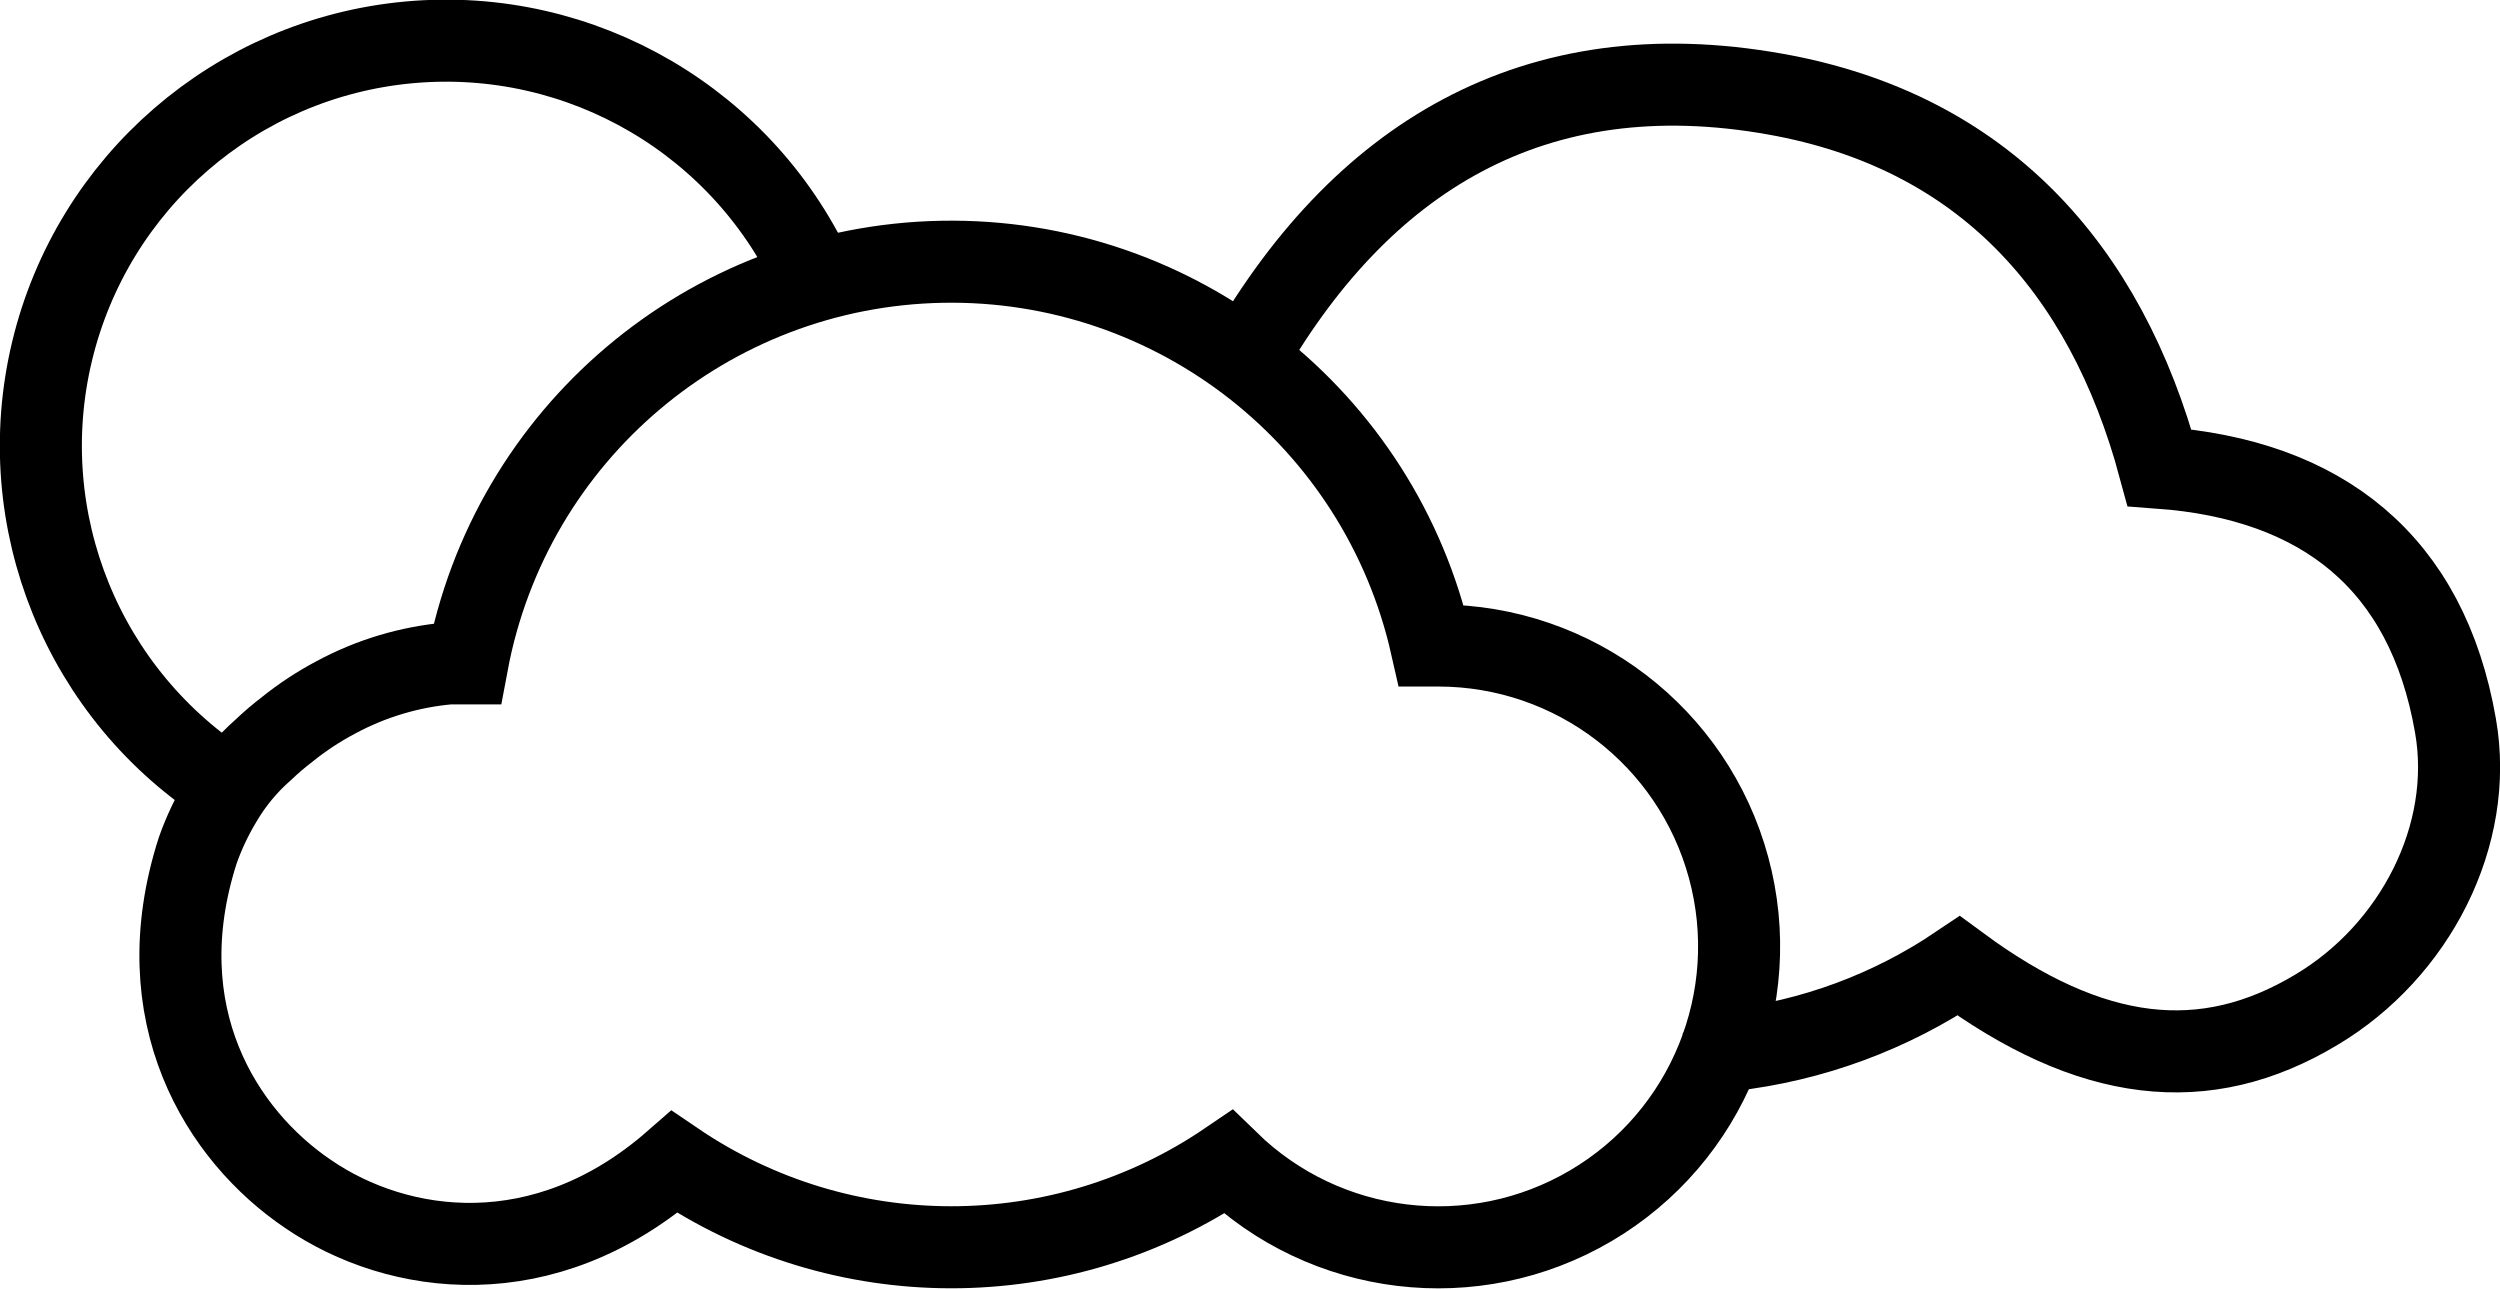
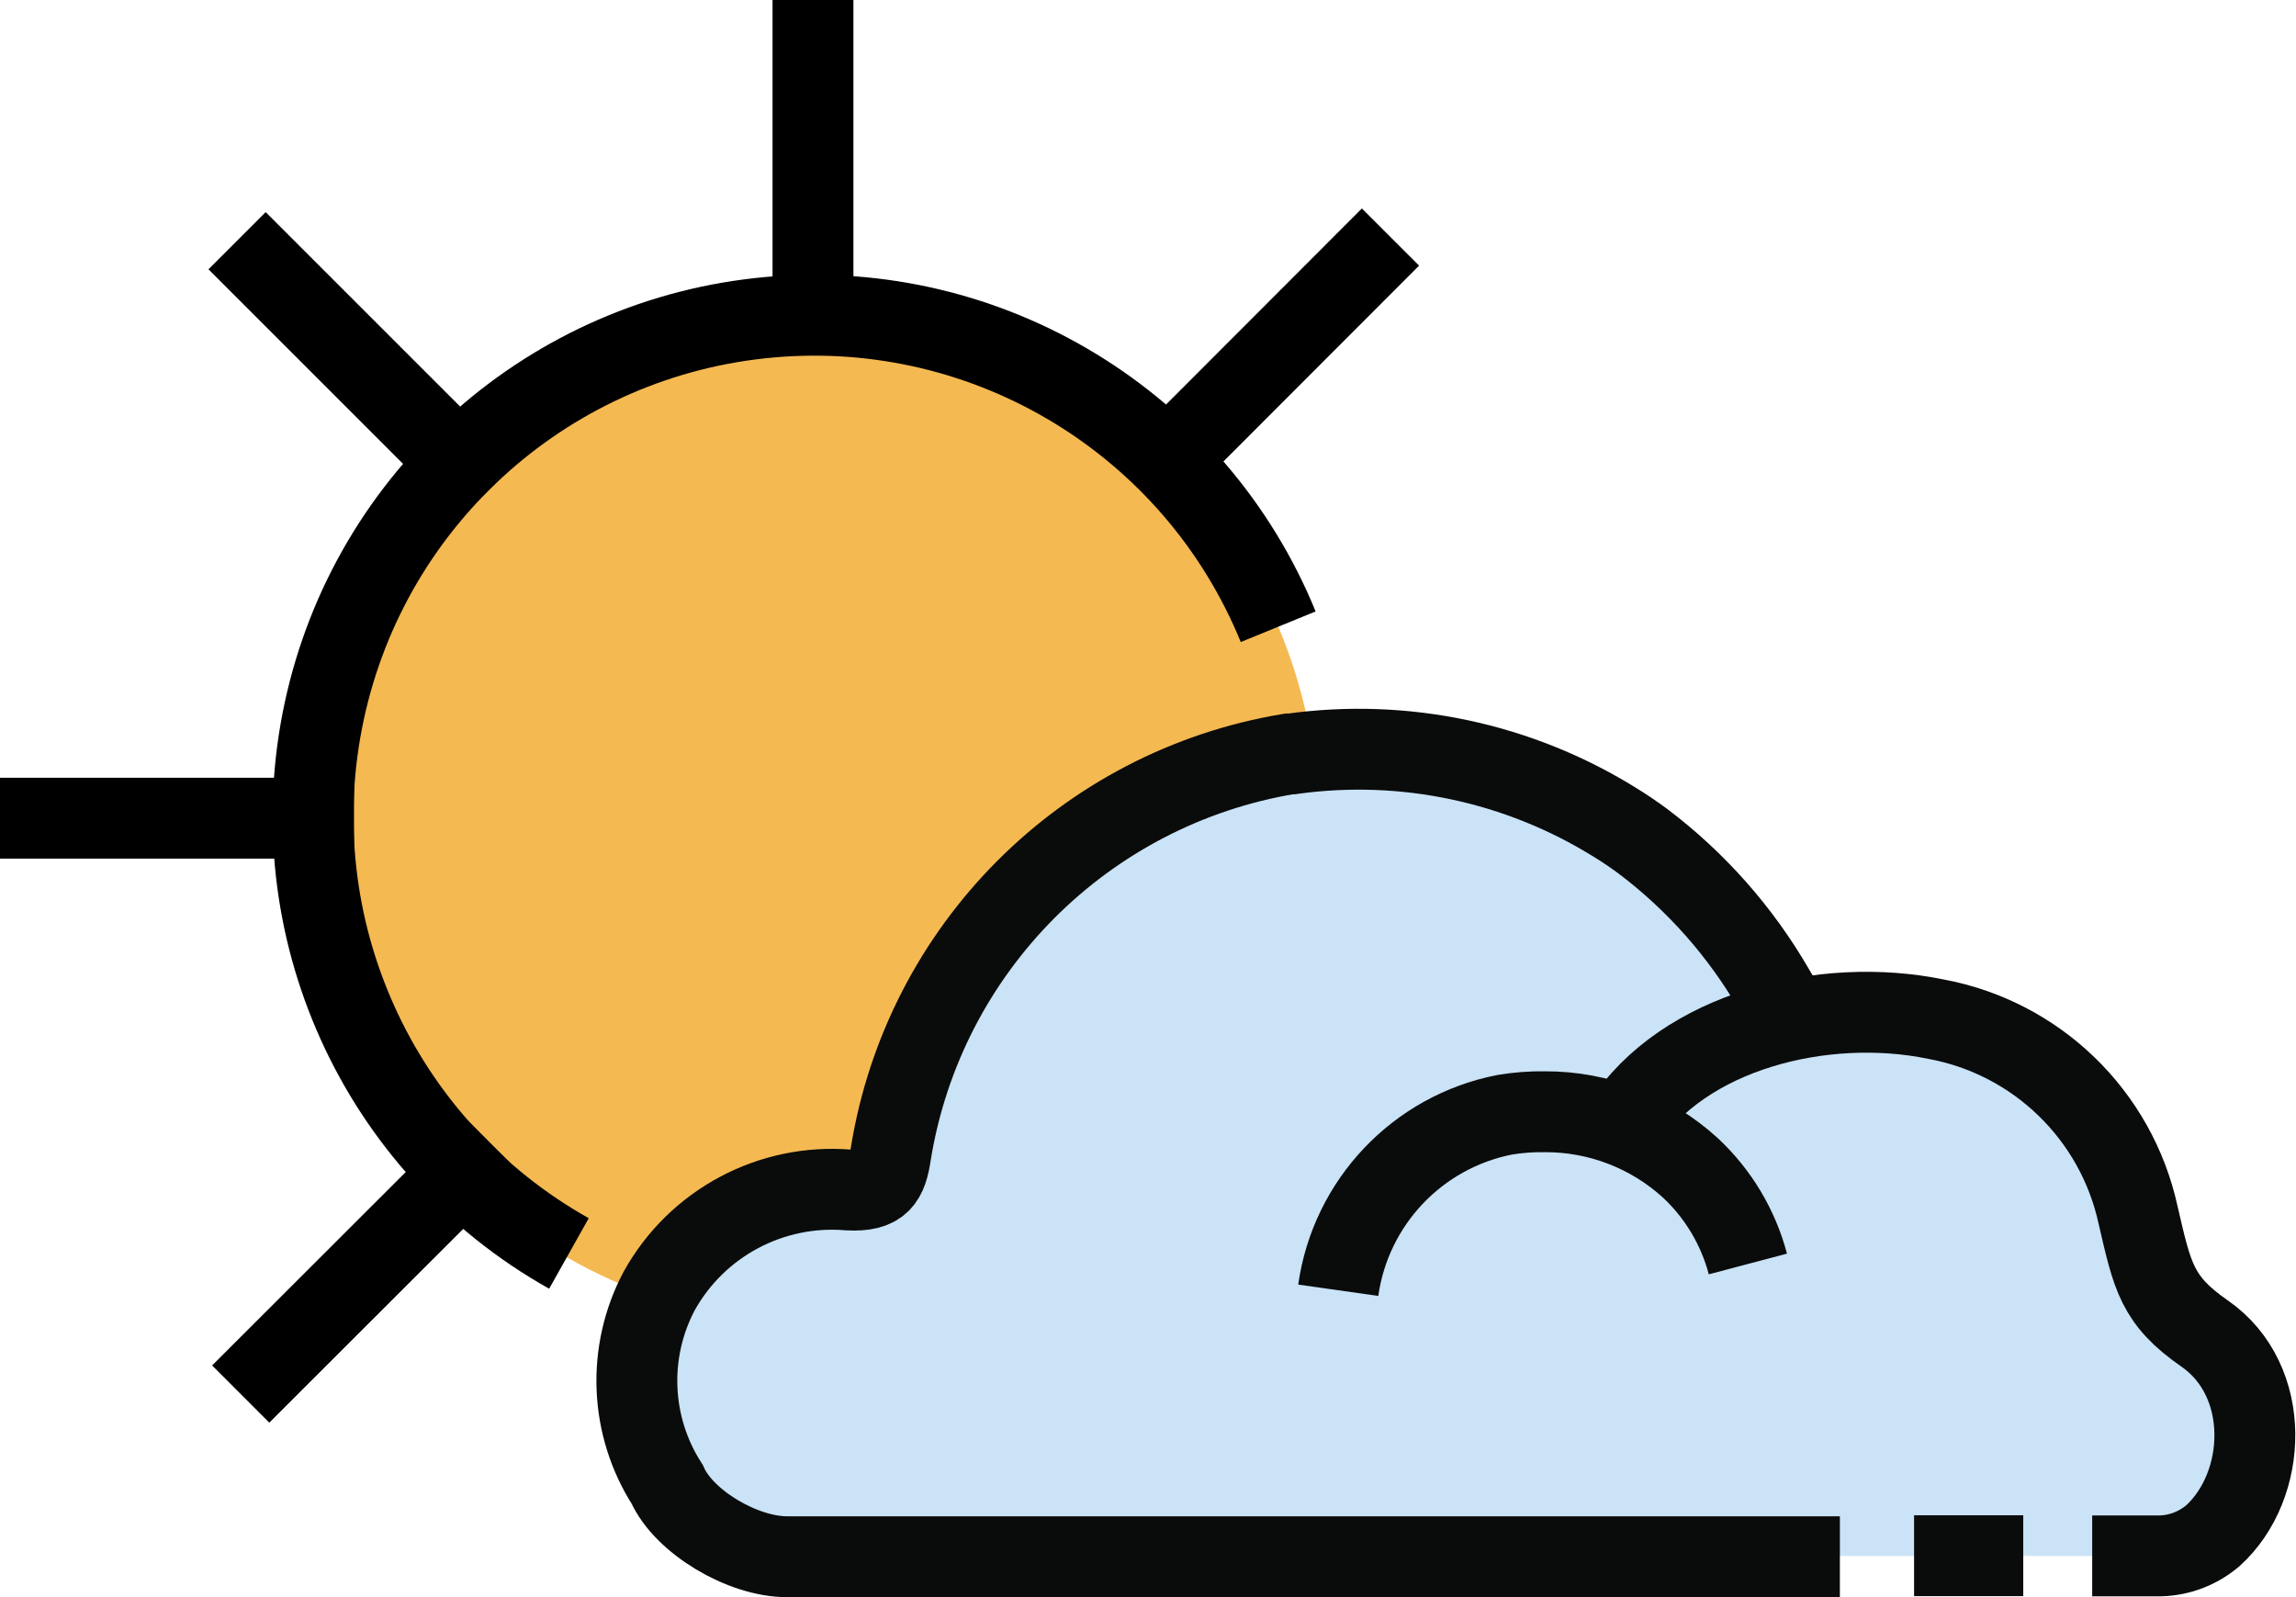
- <svg xmlns="http://www.w3.org/2000/svg" viewBox="0 0 121.88 62.82">
+ <svg xmlns="http://www.w3.org/2000/svg" viewBox="0 0 113.56 78.96">
  <defs>
-     <style>.cls-1{fill:none;stroke:#000;stroke-miterlimit:10;stroke-width:4px;}</style>
+     <style>.cls-1{fill:#f5b952;}.cls-2{fill:#cae3f6;}.cls-3,.cls-4,.cls-5{fill:none;stroke-miterlimit:10;stroke-width:4px;}.cls-3,.cls-4{stroke:#000;}.cls-4{stroke-linecap:square;}.cls-5{stroke:#0a0b0b;}</style>
  </defs>
  <g id="Layer_2" data-name="Layer 2">
    <g id="Layer_1-2" data-name="Layer 1">
-       <path class="cls-1" d="M39.79,13.71A19.75,19.75,0,1,0,11.21,38.44" />
-       <path class="cls-1" d="M83.58,51.66a1.27,1.27,0,0,1,.78-.46,25,25,0,0,0,11.13-4.11c6.44,4.75,12,5.41,17.45,2.13,4.78-2.85,7.71-8.49,6.77-13.84-1.39-8-6.53-12-14.43-12.58C102.64,13,96.6,6.38,86.56,4.59c-11.74-2.1-20.29,3.05-26,13.23" />
-       <path class="cls-1" d="M70.14,31.47l-.36,0a24,24,0,0,0-47,.87c-.29,0-.58,0-.87,0A14.27,14.27,0,0,0,16.37,34,14.8,14.8,0,0,0,14,35.56a14.06,14.06,0,0,0-1.17,1,10.07,10.07,0,0,0-2.06,2.5,13.13,13.13,0,0,0-1.13,2.4c-2.57,8,1.16,13.9,5.38,16.75,4.38,3,11.5,4,17.86-1.56a24,24,0,0,0,27,0A14.67,14.67,0,1,0,70.14,31.47Z" />
+       <path class="cls-1" d="M40.4,15.88A24.8,24.8,0,1,0,65.19,40.67,24.82,24.82,0,0,0,40.4,15.88Z" />
+       <path class="cls-2" d="M91,77H38.92c-2.19,0-5.09-1.72-5.92-3.58a9.49,9.49,0,0,1-.4-9.56,9.78,9.78,0,0,1,9.37-5c1.57.08,1.9-.5,2.09-1.8a23.93,23.93,0,0,1,19.7-19.77l.12,0a24,24,0,0,1,16,3.39c.46.28.93.6,1.39.94a24.66,24.66,0,0,1,6.47,7.32l.75,1.27" />
+       <path class="cls-2" d="M66.19,63.82a10.32,10.32,0,0,1,8.23-8.68,11.11,11.11,0,0,1,2-.15,10.62,10.62,0,0,1,7.19,2.78,10,10,0,0,1,2.84,4.75" />
+       <path class="cls-2" d="M80.26,55.63c3-4.65,9.95-6.36,15.49-5.22a12.58,12.58,0,0,1,10,9.69c.71,3.06.93,4.22,3.29,5.86,3.36,2.33,3.13,7.53.41,10a4.19,4.19,0,0,1-2.61,1h-18" />
+       <line class="cls-2" x1="94.67" y1="76.95" x2="100.07" y2="76.95" />
+       <path class="cls-3" d="M63.22,31A24.79,24.79,0,1,0,28.14,62" />
+       <line class="cls-4" x1="40.21" y1="15.51" x2="40.21" y2="2" />
+       <line class="cls-4" x1="15.51" y1="40.47" x2="2" y2="40.47" />
+       <line class="cls-4" x1="22.7" y1="22.88" x2="13.14" y2="13.32" />
+       <line class="cls-4" x1="57.81" y1="22.7" x2="67.36" y2="13.14" />
+       <line class="cls-4" x1="22.88" y1="57.99" x2="13.32" y2="67.54" />
+       <path class="cls-5" d="M91,77H38.92c-2.19,0-5.09-1.72-5.92-3.58a9.49,9.49,0,0,1-.4-9.56,9.78,9.78,0,0,1,9.37-5c1.57.08,1.9-.5,2.09-1.8a23.93,23.93,0,0,1,19.7-19.77l.12,0a24,24,0,0,1,16,3.39c.46.28.93.6,1.39.94a24.66,24.66,0,0,1,6.47,7.32l.75,1.27" />
+       <path class="cls-5" d="M66.19,63.82a10.32,10.32,0,0,1,8.23-8.68,11.11,11.11,0,0,1,2-.15,10.62,10.62,0,0,1,7.19,2.78,10,10,0,0,1,2.84,4.75" />
+       <path class="cls-5" d="M80.26,55.63c3-4.65,9.95-6.36,15.49-5.22a12.58,12.58,0,0,1,10,9.69c.71,3.06.93,4.22,3.29,5.86,3.36,2.33,3.13,7.53.41,10a4.19,4.19,0,0,1-2.61,1h-3.36" />
+       <line class="cls-5" x1="94.67" y1="76.95" x2="100.07" y2="76.95" />
    </g>
  </g>
</svg>
